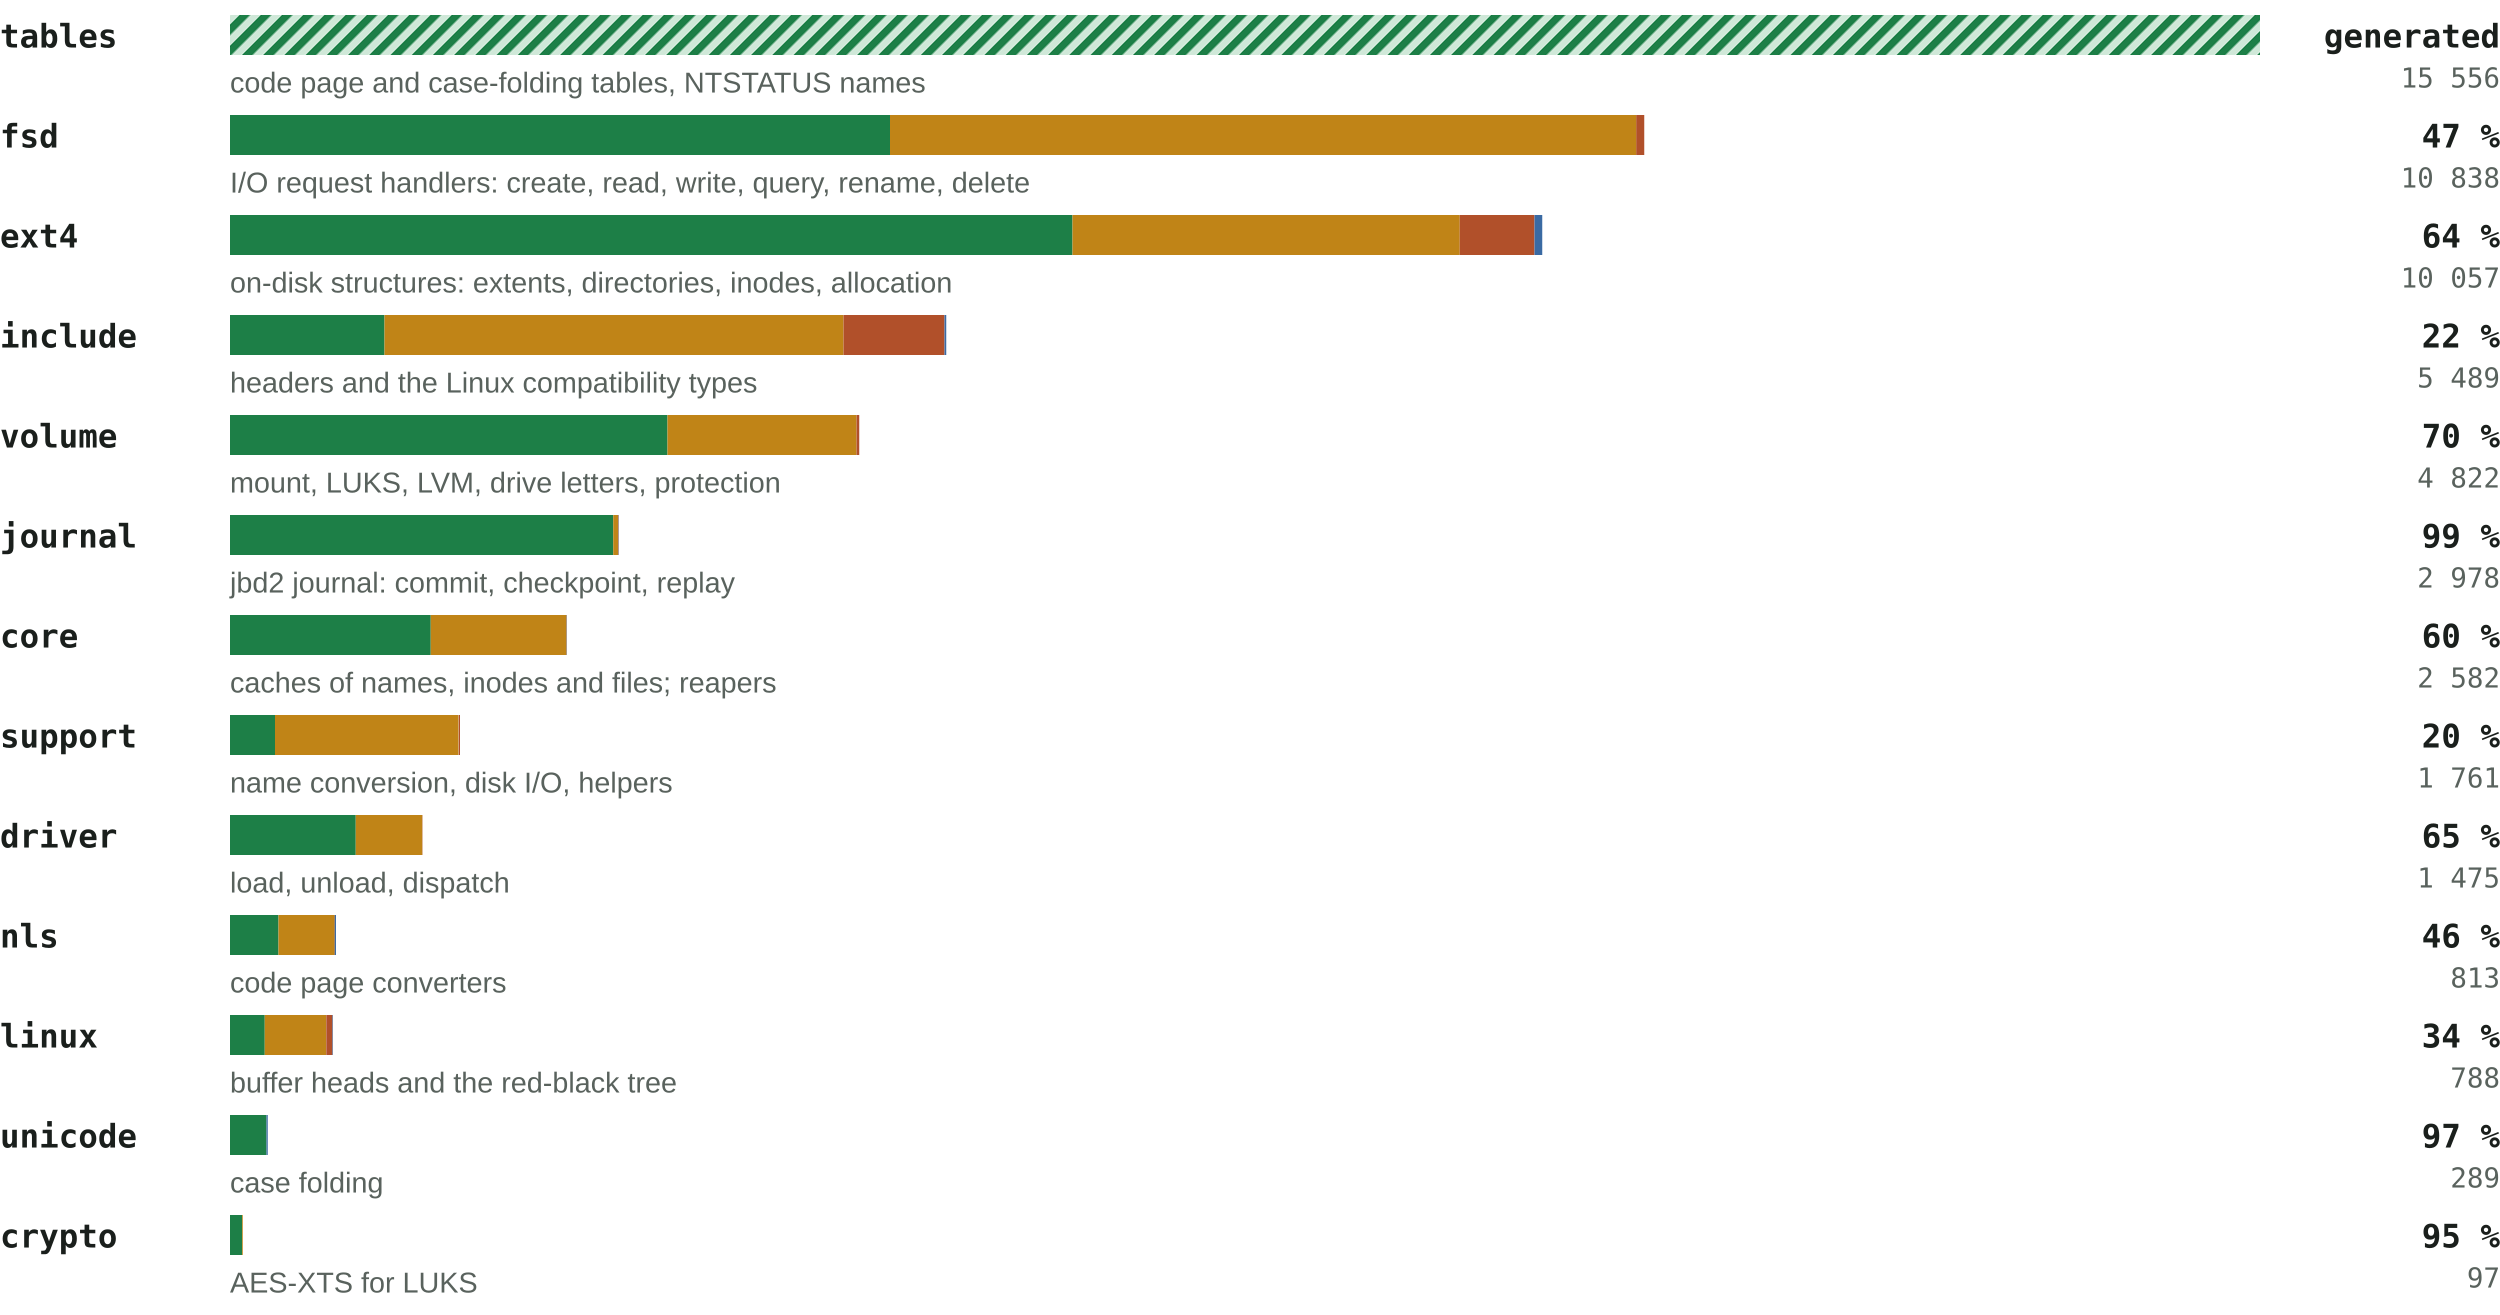
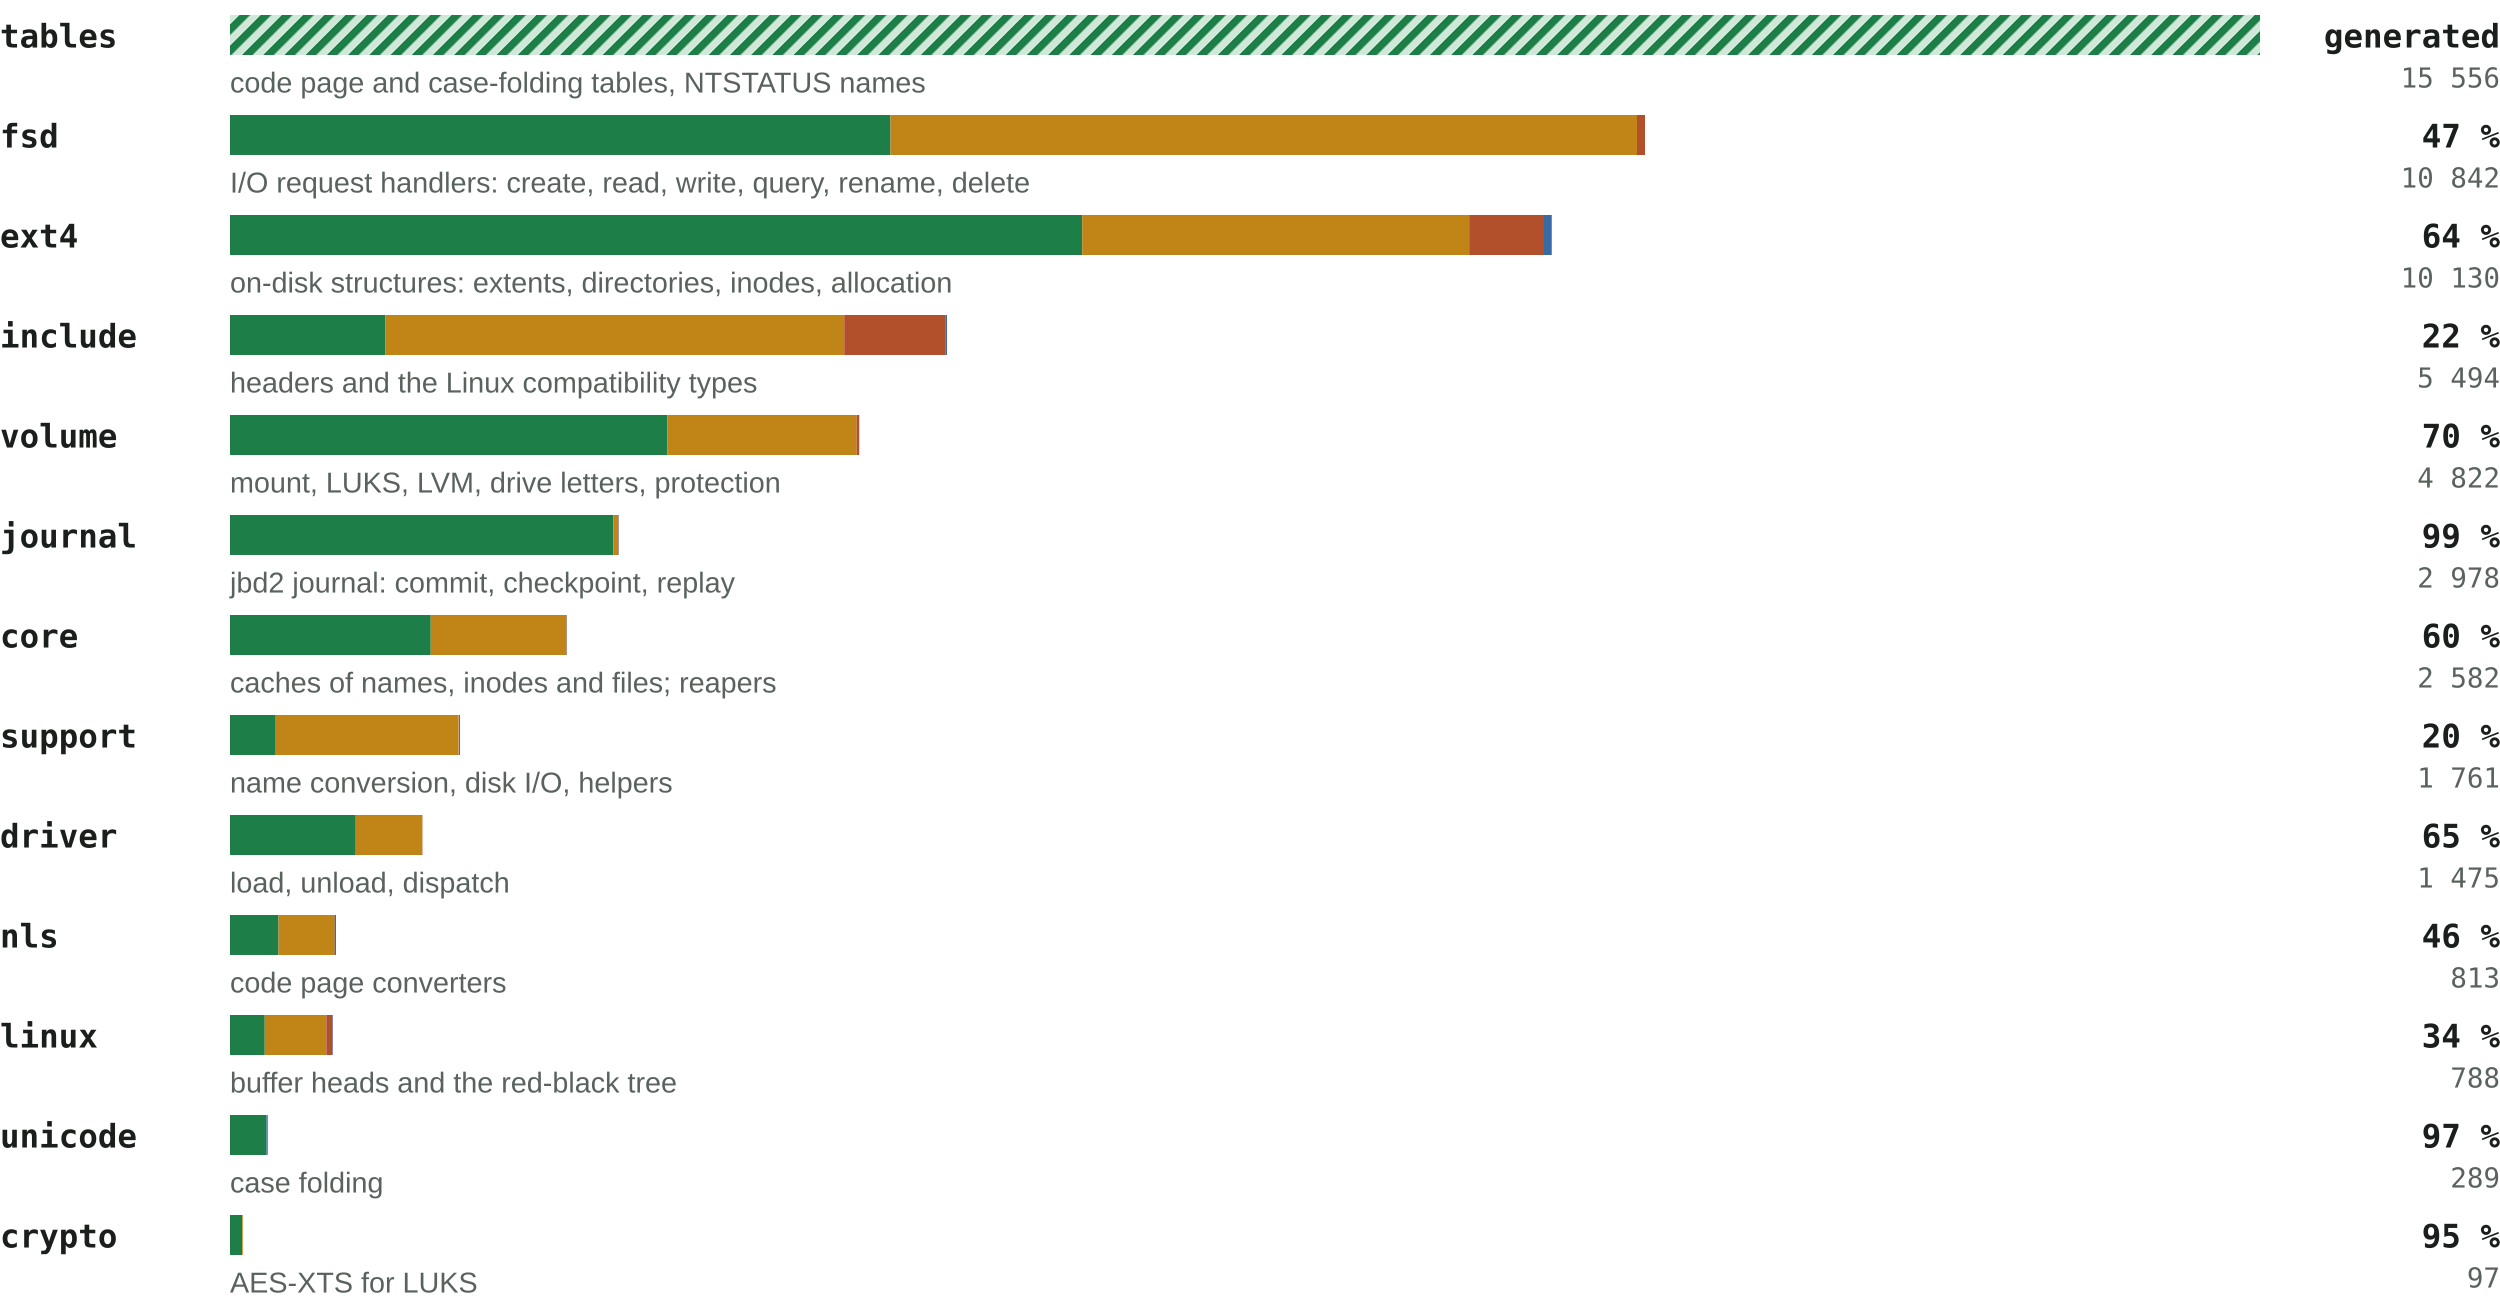
<svg xmlns="http://www.w3.org/2000/svg" id="ext4-lineage-subsystems" viewBox="0 0 1000 526" width="1000" height="526" style="max-width:100%;height:auto" role="img" aria-label="The driver by subsystem: code lines and new share">
  <style>#ext4-lineage-subsystems text{font-family:'Segoe UI', 'Helvetica Neue', Arial, sans-serif;fill:#1a1f1c}#ext4-lineage-subsystems .l-mono{font-family:Consolas, 'Cascadia Mono', Menlo, 'DejaVu Sans Mono', monospace}#ext4-lineage-subsystems .l-muted{fill:#59625d}#ext4-lineage-subsystems .l-own{fill:#1d7f47}#ext4-lineage-subsystems .l-gen{fill:url(#ext4-lineage-subsystems-hatch)}#ext4-lineage-subsystems .l-x3{fill:#c08417}#ext4-lineage-subsystems .l-x4{fill:#b1502a}#ext4-lineage-subsystems .l-lx{fill:#3a6aa3}#ext4-lineage-subsystems .l-on{fill:#ffffff}</style>
  <defs>
    <pattern id="ext4-lineage-subsystems-hatch" width="6" height="6" patternUnits="userSpaceOnUse" patternTransform="rotate(45)">
      <rect width="6" height="6" fill="#cfe8d8" />
      <rect width="3" height="6" fill="#1d7f47" />
    </pattern>
  </defs>
  <rect width="1000" height="526" fill="#ffffff" />
  <text x="0.0" y="19.0" font-size="13" class="l-mono" font-weight="600">tables</text>
  <rect x="92.0" y="6" width="812.0" height="16" class="l-gen" />
  <text x="92.0" y="37.0" font-size="11.5" class="l-muted">code page and case-folding tables, NTSTATUS names</text>
  <text x="1000.0" y="19.0" font-size="13" class="l-mono" text-anchor="end" font-weight="600">generated</text>
  <text x="1000.0" y="35.0" font-size="11" class="l-mono l-muted" text-anchor="end">15 556</text>
  <text x="0.0" y="59.0" font-size="13" class="l-mono" font-weight="600">fsd</text>
-   <rect x="92.0" y="46" width="264.0" height="16" class="l-own" />
-   <rect x="356.0" y="46" width="298.6" height="16" class="l-x3" />
-   <rect x="654.5" y="46" width="3.2" height="16" class="l-x4" />
+   <rect x="92.0" y="46" width="264.2" height="16" class="l-own" />
+   <rect x="356.2" y="46" width="298.6" height="16" class="l-x3" />
+   <rect x="654.8" y="46" width="3.2" height="16" class="l-x4" />
  <text x="92.0" y="77.0" font-size="11.5" class="l-muted">I/O request handlers: create, read, write, query, rename, delete</text>
  <text x="1000.0" y="59.0" font-size="13" class="l-mono" text-anchor="end" font-weight="600">47 %</text>
-   <text x="1000.0" y="75.0" font-size="11" class="l-mono l-muted" text-anchor="end">10 838</text>
+   <text x="1000.0" y="75.0" font-size="11" class="l-mono l-muted" text-anchor="end">10 842</text>
  <text x="0.0" y="99.0" font-size="13" class="l-mono" font-weight="600">ext4</text>
-   <rect x="92.0" y="86" width="337.0" height="16" class="l-own" />
-   <rect x="429.0" y="86" width="154.9" height="16" class="l-x3" />
-   <rect x="583.9" y="86" width="29.9" height="16" class="l-x4" />
-   <rect x="613.8" y="86" width="3.1" height="16" class="l-lx" />
+   <rect x="92.0" y="86" width="340.9" height="16" class="l-own" />
+   <rect x="432.9" y="86" width="154.9" height="16" class="l-x3" />
+   <rect x="587.7" y="86" width="29.9" height="16" class="l-x4" />
+   <rect x="617.6" y="86" width="3.1" height="16" class="l-lx" />
  <text x="92.0" y="117.0" font-size="11.5" class="l-muted">on-disk structures: extents, directories, inodes, allocation</text>
  <text x="1000.0" y="99.0" font-size="13" class="l-mono" text-anchor="end" font-weight="600">64 %</text>
-   <text x="1000.0" y="115.0" font-size="11" class="l-mono l-muted" text-anchor="end">10 057</text>
+   <text x="1000.0" y="115.0" font-size="11" class="l-mono l-muted" text-anchor="end">10 130</text>
  <text x="0.0" y="139.0" font-size="13" class="l-mono" font-weight="600">include</text>
-   <rect x="92.0" y="126" width="61.8" height="16" class="l-own" />
-   <rect x="153.8" y="126" width="183.6" height="16" class="l-x3" />
-   <rect x="337.4" y="126" width="40.4" height="16" class="l-x4" />
-   <rect x="377.8" y="126" width="0.7" height="16" class="l-lx" />
+   <rect x="92.0" y="126" width="62.1" height="16" class="l-own" />
+   <rect x="154.1" y="126" width="183.6" height="16" class="l-x3" />
+   <rect x="337.7" y="126" width="40.4" height="16" class="l-x4" />
+   <rect x="378.1" y="126" width="0.7" height="16" class="l-lx" />
  <text x="92.0" y="157.0" font-size="11.5" class="l-muted">headers and the Linux compatibility types</text>
  <text x="1000.0" y="139.0" font-size="13" class="l-mono" text-anchor="end" font-weight="600">22 %</text>
-   <text x="1000.0" y="155.0" font-size="11" class="l-mono l-muted" text-anchor="end">5 489</text>
+   <text x="1000.0" y="155.0" font-size="11" class="l-mono l-muted" text-anchor="end">5 494</text>
  <text x="0.0" y="179.0" font-size="13" class="l-mono" font-weight="600">volume</text>
  <rect x="92.0" y="166" width="175.0" height="16" class="l-own" />
  <rect x="267.0" y="166" width="75.6" height="16" class="l-x3" />
  <rect x="342.6" y="166" width="1.1" height="16" class="l-x4" />
  <text x="92.0" y="197.0" font-size="11.5" class="l-muted">mount, LUKS, LVM, drive letters, protection</text>
  <text x="1000.0" y="179.0" font-size="13" class="l-mono" text-anchor="end" font-weight="600">70 %</text>
  <text x="1000.0" y="195.0" font-size="11" class="l-mono l-muted" text-anchor="end">4 822</text>
  <text x="0.0" y="219.0" font-size="13" class="l-mono" font-weight="600">journal</text>
  <rect x="92.0" y="206" width="153.3" height="16" class="l-own" />
  <rect x="245.3" y="206" width="1.9" height="16" class="l-x3" />
  <rect x="247.2" y="206" width="0.2" height="16" class="l-x4" />
  <rect x="247.3" y="206" width="0.1" height="16" class="l-lx" />
  <text x="92.0" y="237.0" font-size="11.5" class="l-muted">jbd2 journal: commit, checkpoint, replay</text>
  <text x="1000.0" y="219.0" font-size="13" class="l-mono" text-anchor="end" font-weight="600">99 %</text>
  <text x="1000.0" y="235.0" font-size="11" class="l-mono l-muted" text-anchor="end">2 978</text>
  <text x="0.0" y="259.0" font-size="13" class="l-mono" font-weight="600">core</text>
  <rect x="92.0" y="246" width="80.3" height="16" class="l-own" />
  <rect x="172.3" y="246" width="54.3" height="16" class="l-x3" />
  <rect x="226.6" y="246" width="0.1" height="16" class="l-x4" />
  <rect x="226.7" y="246" width="0.1" height="16" class="l-lx" />
  <text x="92.0" y="277.0" font-size="11.5" class="l-muted">caches of names, inodes and files; reapers</text>
  <text x="1000.0" y="259.0" font-size="13" class="l-mono" text-anchor="end" font-weight="600">60 %</text>
  <text x="1000.0" y="275.0" font-size="11" class="l-mono l-muted" text-anchor="end">2 582</text>
  <text x="0.0" y="299.0" font-size="13" class="l-mono" font-weight="600">support</text>
  <rect x="92.0" y="286" width="18.0" height="16" class="l-own" />
  <rect x="110.0" y="286" width="73.4" height="16" class="l-x3" />
  <rect x="183.5" y="286" width="0.5" height="16" class="l-x4" />
  <text x="92.0" y="317.0" font-size="11.5" class="l-muted">name conversion, disk I/O, helpers</text>
  <text x="1000.0" y="299.0" font-size="13" class="l-mono" text-anchor="end" font-weight="600">20 %</text>
  <text x="1000.0" y="315.0" font-size="11" class="l-mono l-muted" text-anchor="end">1 761</text>
  <text x="0.0" y="339.0" font-size="13" class="l-mono" font-weight="600">driver</text>
  <rect x="92.0" y="326" width="50.3" height="16" class="l-own" />
  <rect x="142.3" y="326" width="26.6" height="16" class="l-x3" />
  <rect x="168.9" y="326" width="0.1" height="16" class="l-x4" />
  <text x="92.0" y="357.0" font-size="11.5" class="l-muted">load, unload, dispatch</text>
  <text x="1000.0" y="339.0" font-size="13" class="l-mono" text-anchor="end" font-weight="600">65 %</text>
  <text x="1000.0" y="355.0" font-size="11" class="l-mono l-muted" text-anchor="end">1 475</text>
  <text x="0.0" y="379.0" font-size="13" class="l-mono" font-weight="600">nls</text>
  <rect x="92.0" y="366" width="19.4" height="16" class="l-own" />
  <rect x="111.4" y="366" width="22.5" height="16" class="l-x3" />
  <rect x="133.9" y="366" width="0.1" height="16" class="l-x4" />
  <rect x="133.9" y="366" width="0.5" height="16" class="l-lx" />
  <text x="92.0" y="397.0" font-size="11.5" class="l-muted">code page converters</text>
  <text x="1000.0" y="379.0" font-size="13" class="l-mono" text-anchor="end" font-weight="600">46 %</text>
  <text x="1000.0" y="395.0" font-size="11" class="l-mono l-muted" text-anchor="end">813</text>
  <text x="0.0" y="419.0" font-size="13" class="l-mono" font-weight="600">linux</text>
  <rect x="92.0" y="406" width="13.9" height="16" class="l-own" />
  <rect x="105.9" y="406" width="24.5" height="16" class="l-x3" />
  <rect x="130.5" y="406" width="2.5" height="16" class="l-x4" />
  <rect x="133.0" y="406" width="0.2" height="16" class="l-lx" />
  <text x="92.0" y="437.0" font-size="11.5" class="l-muted">buffer heads and the red-black tree</text>
  <text x="1000.0" y="419.0" font-size="13" class="l-mono" text-anchor="end" font-weight="600">34 %</text>
  <text x="1000.0" y="435.0" font-size="11" class="l-mono l-muted" text-anchor="end">788</text>
  <text x="0.0" y="459.0" font-size="13" class="l-mono" font-weight="600">unicode</text>
  <rect x="92.0" y="446" width="14.6" height="16" class="l-own" />
  <rect x="106.6" y="446" width="0.5" height="16" class="l-lx" />
  <text x="92.0" y="477.0" font-size="11.5" class="l-muted">case folding</text>
  <text x="1000.0" y="459.0" font-size="13" class="l-mono" text-anchor="end" font-weight="600">97 %</text>
  <text x="1000.0" y="475.0" font-size="11" class="l-mono l-muted" text-anchor="end">289</text>
  <text x="0.0" y="499.0" font-size="13" class="l-mono" font-weight="600">crypto</text>
  <rect x="92.0" y="486" width="4.8" height="16" class="l-own" />
  <rect x="96.8" y="486" width="0.3" height="16" class="l-x3" />
  <text x="92.0" y="517.0" font-size="11.5" class="l-muted">AES-XTS for LUKS</text>
  <text x="1000.0" y="499.0" font-size="13" class="l-mono" text-anchor="end" font-weight="600">95 %</text>
  <text x="1000.0" y="515.0" font-size="11" class="l-mono l-muted" text-anchor="end">97</text>
</svg>
